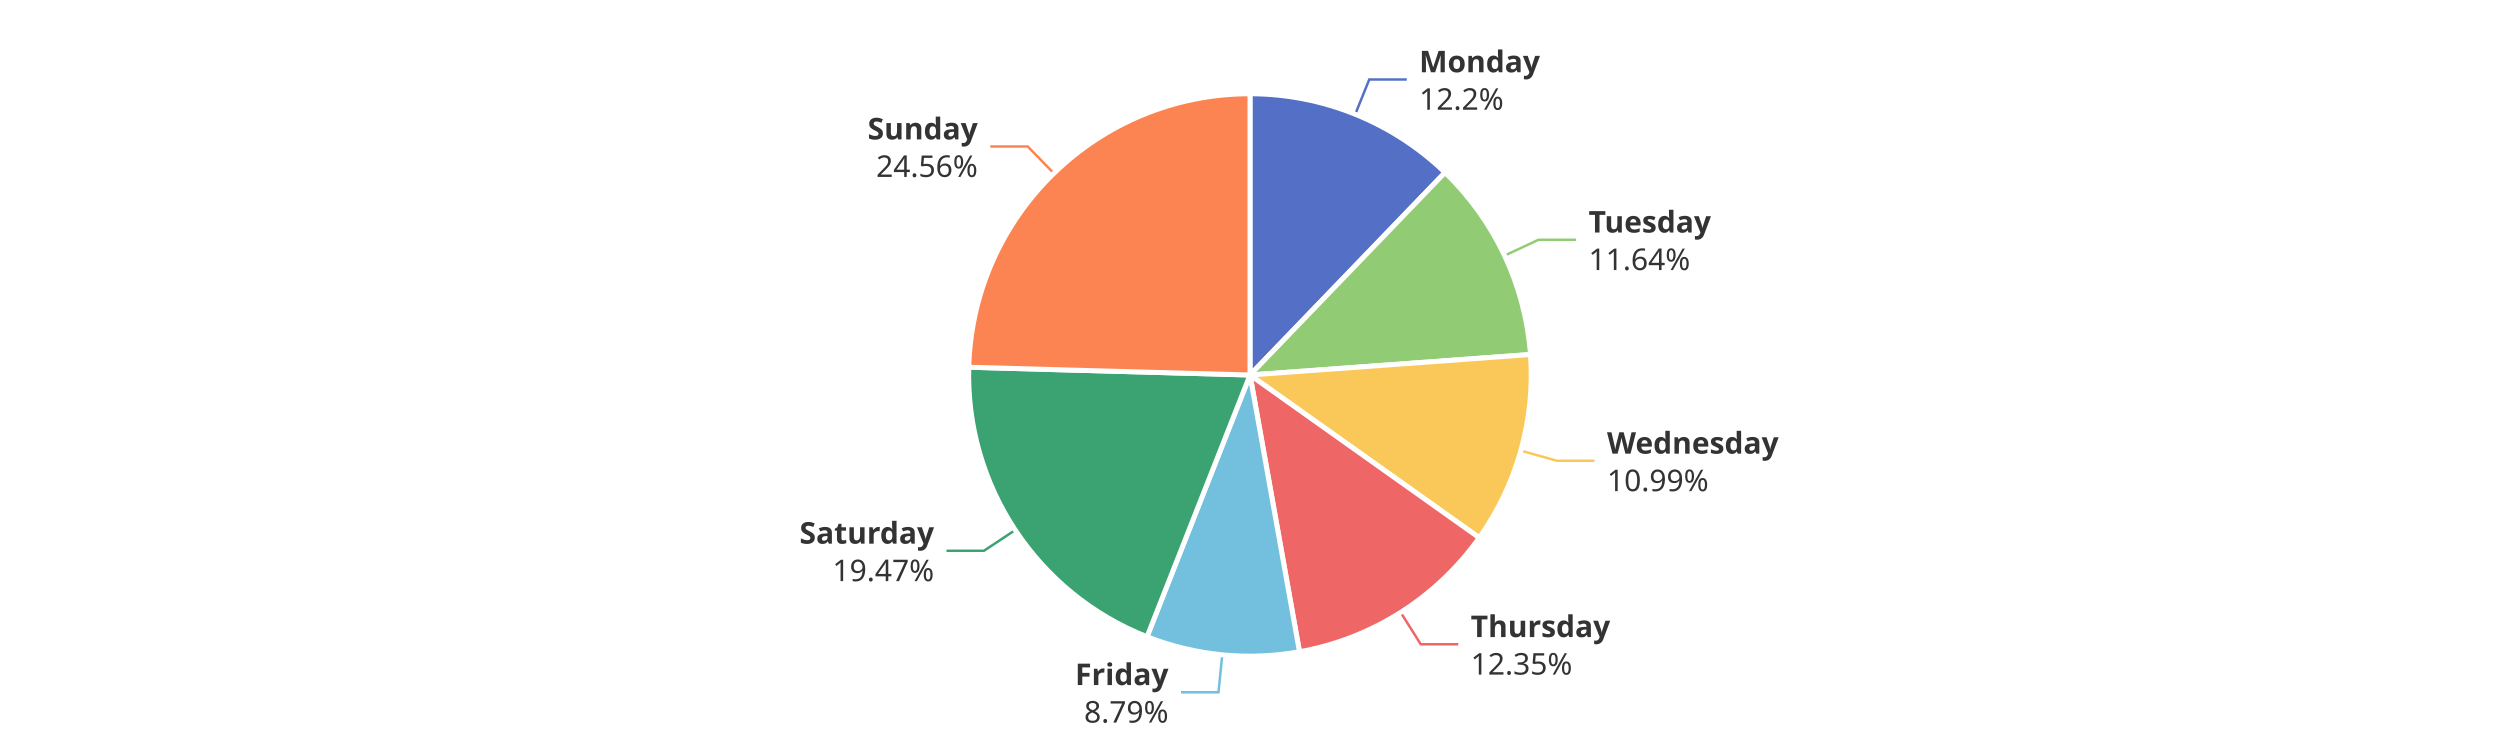
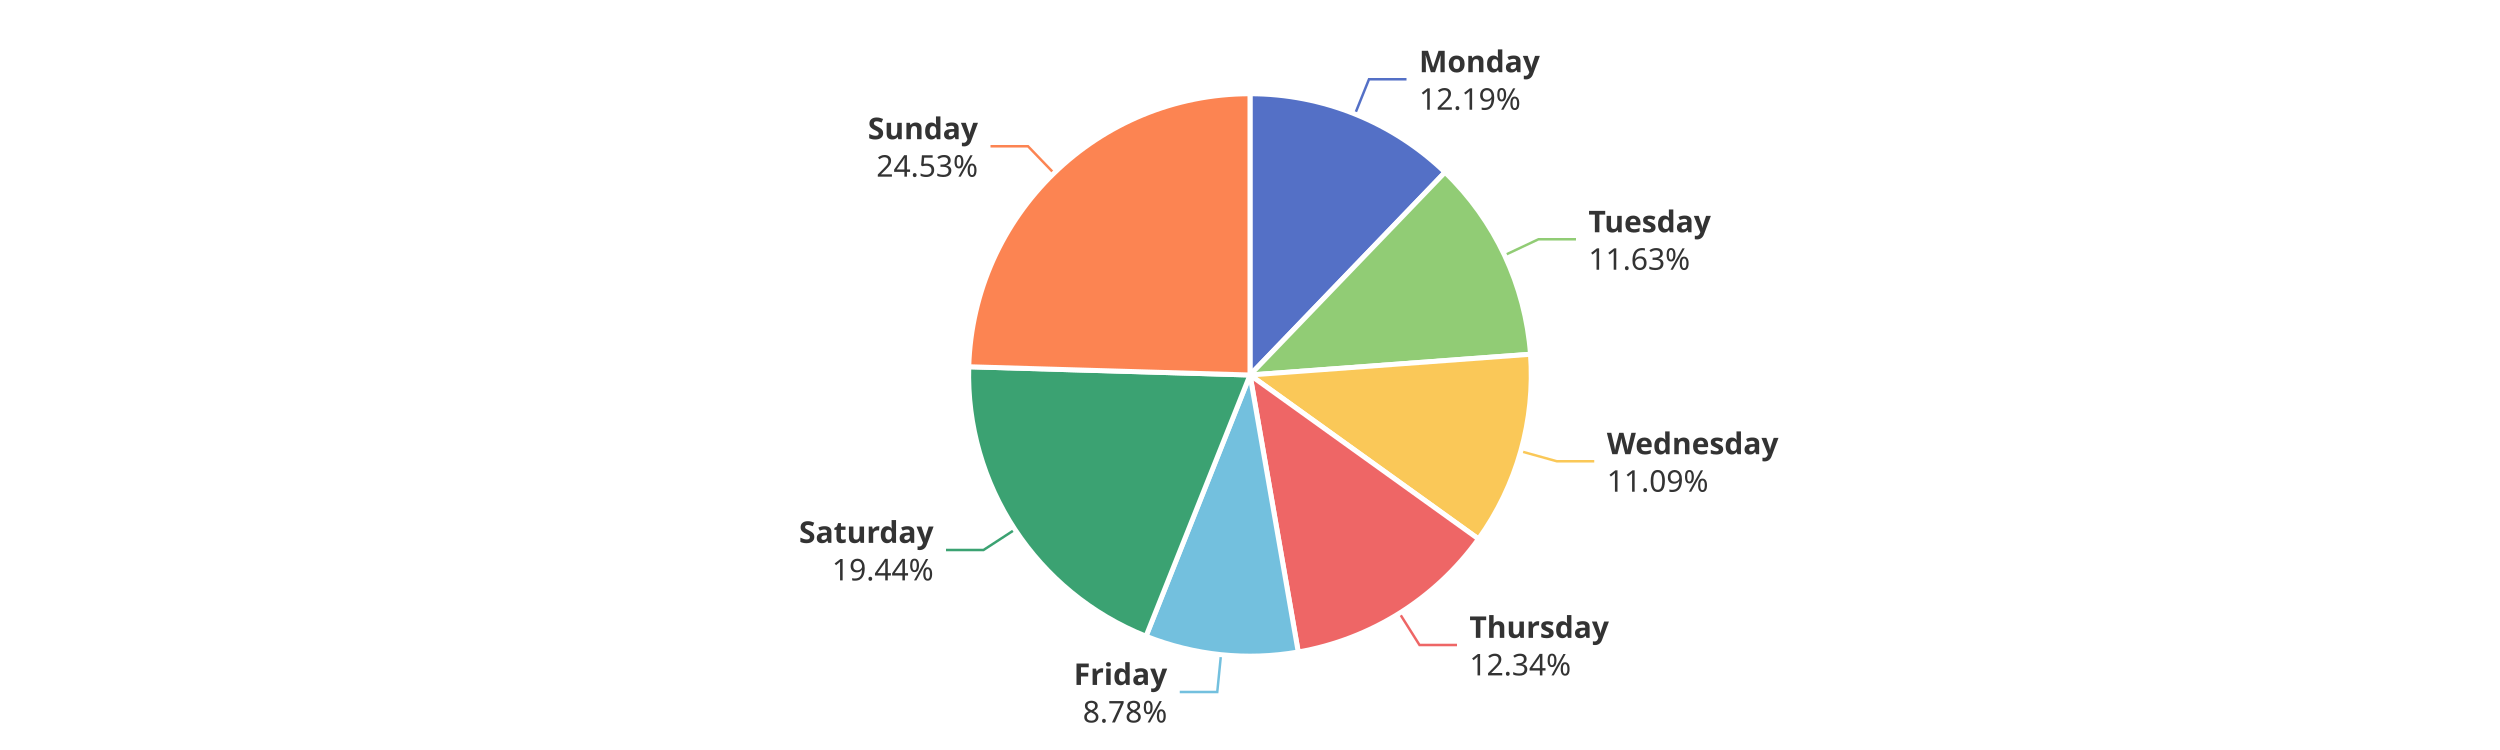
<svg xmlns="http://www.w3.org/2000/svg" width="1000" height="300" version="1.1" baseProfile="full" viewBox="0 0 1000 300">
  <rect width="1000" height="300" x="0" y="0" id="0" fill="#ffffff" />
-   <polyline points="542.1 45.7 547.7 31.8 562.7 31.8" fill="none" stroke="#5470c6" />
-   <polyline points="601.9 102.2 615.4 95.9 630.4 95.9" fill="none" stroke="#91cc75" />
-   <polyline points="608.4 180.3 622.8 184.3 637.8 184.3" fill="none" stroke="#fac858" />
-   <polyline points="560.3 245 568.3 257.7 583.3 257.7" fill="none" stroke="#ee6666" />
-   <polyline points="488.9 261.9 487.4 276.9 472.4 276.9" fill="none" stroke="#73c0de" />
-   <polyline points="406.1 212 393.6 220.3 378.6 220.3" fill="none" stroke="#3ba272" />
-   <polyline points="421.6 69.4 411.1 58.6 396.1 58.6" fill="none" stroke="#fc8452" />
-   <path d="M500 37.5A112.5 112.5 0 0 1 578 69L500 150Z" fill="#5470c6" stroke="#fff" stroke-width="2" stroke-linejoin="round" />
-   <path d="M578 69A112.5 112.5 0 0 1 612.2 141.8L500 150Z" fill="#91cc75" stroke="#fff" stroke-width="2" stroke-linejoin="round" />
-   <path d="M612.2 141.8A112.5 112.5 0 0 1 591.7 215.1L500 150Z" fill="#fac858" stroke="#fff" stroke-width="2" stroke-linejoin="round" />
-   <path d="M591.7 215.1A112.5 112.5 0 0 1 519.8 260.7L500 150Z" fill="#ee6666" stroke="#fff" stroke-width="2" stroke-linejoin="round" />
-   <path d="M519.8 260.7A112.5 112.5 0 0 1 458.8 254.7L500 150Z" fill="#73c0de" stroke="#fff" stroke-width="2" stroke-linejoin="round" />
-   <path d="M458.8 254.7A112.5 112.5 0 0 1 387.5 146.9L500 150Z" fill="#3ba272" stroke="#fff" stroke-width="2" stroke-linejoin="round" />
-   <path d="M387.5 146.9A112.5 112.5 0 0 1 500 37.5L500 150Z" fill="#fc8452" stroke="#fff" stroke-width="2" stroke-linejoin="round" />
-   <path d="M0 -15l42.8 0l0 30l-42.8 0Z" transform="translate(567.6798 31.7507)" fill="none" />
-   <text dominant-baseline="central" text-anchor="start" style="font-size:12px;font-family:sans-serif;font-weight:bold;" y="-7.5" transform="translate(567.6798 31.7507)" fill="#333" stroke="rgb(255,255,255)" stroke-width="2" paint-order="stroke" stroke-miterlimit="2">Monday</text>
-   <text dominant-baseline="central" text-anchor="start" style="font-size:12px;font-family:sans-serif;" y="7.5" transform="translate(567.6798 31.7507)" fill="#333" stroke="rgb(255,255,255)" stroke-width="2" paint-order="stroke" stroke-miterlimit="2">12.2%</text>
-   <path d="M0 -15l46.2 0l0 30l-46.2 0Z" transform="translate(635.4336 95.8582)" fill="none" />
-   <text dominant-baseline="central" text-anchor="start" style="font-size:12px;font-family:sans-serif;font-weight:bold;" y="-7.5" transform="translate(635.4336 95.8582)" fill="#333" stroke="rgb(255,255,255)" stroke-width="2" paint-order="stroke" stroke-miterlimit="2">Tuesday</text>
-   <text dominant-baseline="central" text-anchor="start" style="font-size:12px;font-family:sans-serif;" y="7.5" transform="translate(635.4336 95.8582)" fill="#333" stroke="rgb(255,255,255)" stroke-width="2" paint-order="stroke" stroke-miterlimit="2">11.64%</text>
-   <path d="M0 -15l63.6 0l0 30l-63.6 0Z" transform="translate(642.7996 184.3001)" fill="none" />
-   <text dominant-baseline="central" text-anchor="start" style="font-size:12px;font-family:sans-serif;font-weight:bold;" y="-7.5" transform="translate(642.7996 184.3001)" fill="#333" stroke="rgb(255,255,255)" stroke-width="2" paint-order="stroke" stroke-miterlimit="2">Wednesday</text>
-   <text dominant-baseline="central" text-anchor="start" style="font-size:12px;font-family:sans-serif;" y="7.5" transform="translate(642.7996 184.3001)" fill="#333" stroke="rgb(255,255,255)" stroke-width="2" paint-order="stroke" stroke-miterlimit="2">10.99%</text>
-   <path d="M0 -15l50.2 0l0 30l-50.2 0Z" transform="translate(588.2841 257.6733)" fill="none" />
-   <text dominant-baseline="central" text-anchor="start" style="font-size:12px;font-family:sans-serif;font-weight:bold;" y="-7.5" transform="translate(588.2841 257.6733)" fill="#333" stroke="rgb(255,255,255)" stroke-width="2" paint-order="stroke" stroke-miterlimit="2">Thursday</text>
-   <text dominant-baseline="central" text-anchor="start" style="font-size:12px;font-family:sans-serif;" y="7.5" transform="translate(588.2841 257.6733)" fill="#333" stroke="rgb(255,255,255)" stroke-width="2" paint-order="stroke" stroke-miterlimit="2">12.35%</text>
-   <path d="M-34.2 -15l34.2 0l0 30l-34.2 0Z" transform="translate(467.4032 276.8762)" fill="none" />
-   <text dominant-baseline="central" text-anchor="end" style="font-size:12px;font-family:sans-serif;font-weight:bold;" y="-7.5" transform="translate(467.4032 276.8762)" fill="#333" stroke="rgb(255,255,255)" stroke-width="2" paint-order="stroke" stroke-miterlimit="2">Friday</text>
-   <text dominant-baseline="central" text-anchor="end" style="font-size:12px;font-family:sans-serif;" y="7.5" transform="translate(467.4032 276.8762)" fill="#333" stroke="rgb(255,255,255)" stroke-width="2" paint-order="stroke" stroke-miterlimit="2">8.79%</text>
-   <path d="M-48.2 -15l48.2 0l0 30l-48.2 0Z" transform="translate(373.6329 220.3014)" fill="none" />
-   <text dominant-baseline="central" text-anchor="end" style="font-size:12px;font-family:sans-serif;font-weight:bold;" y="-7.5" transform="translate(373.6329 220.3014)" fill="#333" stroke="rgb(255,255,255)" stroke-width="2" paint-order="stroke" stroke-miterlimit="2">Saturday</text>
-   <text dominant-baseline="central" text-anchor="end" style="font-size:12px;font-family:sans-serif;" y="7.5" transform="translate(373.6329 220.3014)" fill="#333" stroke="rgb(255,255,255)" stroke-width="2" paint-order="stroke" stroke-miterlimit="2">19.47%</text>
-   <path d="M-40.9 -15l40.9 0l0 30l-40.9 0Z" transform="translate(391.0987 58.6063)" fill="none" />
-   <text dominant-baseline="central" text-anchor="end" style="font-size:12px;font-family:sans-serif;font-weight:bold;" y="-7.5" transform="translate(391.0987 58.6063)" fill="#333" stroke="rgb(255,255,255)" stroke-width="2" paint-order="stroke" stroke-miterlimit="2">Sunday</text>
-   <text dominant-baseline="central" text-anchor="end" style="font-size:12px;font-family:sans-serif;" y="7.5" transform="translate(391.0987 58.6063)" fill="#333" stroke="rgb(255,255,255)" stroke-width="2" paint-order="stroke" stroke-miterlimit="2">24.56%</text>
+   <polyline points="542 45.6 547.6 31.7 562.6 31.7" fill="none" stroke="#5470c6" />
+   <polyline points="601.8 102.1 615.4 95.7 630.4 95.7" fill="none" stroke="#91cc75" />
+   <polyline points="608.3 180.5 622.7 184.5 637.7 184.5" fill="none" stroke="#fac858" />
+   <polyline points="559.8 245.3 567.8 258 582.8 258" fill="none" stroke="#ee6666" />
+   <polyline points="488.4 261.9 486.9 276.8 471.9 276.8" fill="none" stroke="#73c0de" />
+   <polyline points="406 211.8 393.4 220 378.4 220" fill="none" stroke="#3ba272" />
+   <polyline points="421.6 69.3 411.2 58.5 396.2 58.5" fill="none" stroke="#fc8452" />
+   <path d="M500 37.5A112.5 112.5 0 0 1 578 68.9L500 150Z" fill="#5470c6" stroke="#fff" stroke-width="2" stroke-linejoin="round" />
+   <path d="M578 68.9A112.5 112.5 0 0 1 612.2 141.7L500 150Z" fill="#91cc75" stroke="#fff" stroke-width="2" stroke-linejoin="round" />
+   <path d="M612.2 141.7A112.5 112.5 0 0 1 591.4 215.6L500 150Z" fill="#fac858" stroke="#fff" stroke-width="2" stroke-linejoin="round" />
+   <path d="M591.4 215.6A112.5 112.5 0 0 1 519.3 260.8L500 150Z" fill="#ee6666" stroke="#fff" stroke-width="2" stroke-linejoin="round" />
+   <path d="M519.3 260.8A112.5 112.5 0 0 1 458.4 254.5L500 150Z" fill="#73c0de" stroke="#fff" stroke-width="2" stroke-linejoin="round" />
+   <path d="M458.4 254.5A112.5 112.5 0 0 1 387.5 146.7L500 150Z" fill="#3ba272" stroke="#fff" stroke-width="2" stroke-linejoin="round" />
+   <path d="M387.5 146.7A112.5 112.5 0 0 1 500 37.5L500 150Z" fill="#fc8452" stroke="#fff" stroke-width="2" stroke-linejoin="round" />
+   <path d="M0 -15l42.8 0l0 30l-42.8 0Z" transform="translate(567.6426 31.7358)" fill="none" />
+   <text dominant-baseline="central" text-anchor="start" style="font-size:12px;font-family:sans-serif;font-weight:bold;" y="-7.5" transform="translate(567.6426 31.7358)" fill="#333" stroke="rgb(255,255,255)" stroke-width="2" paint-order="stroke" stroke-miterlimit="2">Monday</text>
+   <text dominant-baseline="central" text-anchor="start" style="font-size:12px;font-family:sans-serif;" y="7.5" transform="translate(567.6426 31.7358)" fill="#333" stroke="rgb(255,255,255)" stroke-width="2" paint-order="stroke" stroke-miterlimit="2">12.19%</text>
+   <path d="M0 -15l46.2 0l0 30l-46.2 0Z" transform="translate(635.3825 95.7494)" fill="none" />
+   <text dominant-baseline="central" text-anchor="start" style="font-size:12px;font-family:sans-serif;font-weight:bold;" y="-7.5" transform="translate(635.3825 95.7494)" fill="#333" stroke="rgb(255,255,255)" stroke-width="2" paint-order="stroke" stroke-miterlimit="2">Tuesday</text>
+   <text dominant-baseline="central" text-anchor="start" style="font-size:12px;font-family:sans-serif;" y="7.5" transform="translate(635.3825 95.7494)" fill="#333" stroke="rgb(255,255,255)" stroke-width="2" paint-order="stroke" stroke-miterlimit="2">11.63%</text>
+   <path d="M0 -15l63.6 0l0 30l-63.6 0Z" transform="translate(642.7348 184.5315)" fill="none" />
+   <text dominant-baseline="central" text-anchor="start" style="font-size:12px;font-family:sans-serif;font-weight:bold;" y="-7.5" transform="translate(642.7348 184.5315)" fill="#333" stroke="rgb(255,255,255)" stroke-width="2" paint-order="stroke" stroke-miterlimit="2">Wednesday</text>
+   <text dominant-baseline="central" text-anchor="start" style="font-size:12px;font-family:sans-serif;" y="7.5" transform="translate(642.7348 184.5315)" fill="#333" stroke="rgb(255,255,255)" stroke-width="2" paint-order="stroke" stroke-miterlimit="2">11.09%</text>
+   <path d="M0 -15l50.2 0l0 30l-50.2 0Z" transform="translate(587.7759 257.9939)" fill="none" />
+   <text dominant-baseline="central" text-anchor="start" style="font-size:12px;font-family:sans-serif;font-weight:bold;" y="-7.5" transform="translate(587.7759 257.9939)" fill="#333" stroke="rgb(255,255,255)" stroke-width="2" paint-order="stroke" stroke-miterlimit="2">Thursday</text>
+   <text dominant-baseline="central" text-anchor="start" style="font-size:12px;font-family:sans-serif;" y="7.5" transform="translate(587.7759 257.9939)" fill="#333" stroke="rgb(255,255,255)" stroke-width="2" paint-order="stroke" stroke-miterlimit="2">12.34%</text>
+   <path d="M-34.2 -15l34.2 0l0 30l-34.2 0Z" transform="translate(466.8851 276.8237)" fill="none" />
+   <text dominant-baseline="central" text-anchor="end" style="font-size:12px;font-family:sans-serif;font-weight:bold;" y="-7.5" transform="translate(466.8851 276.8237)" fill="#333" stroke="rgb(255,255,255)" stroke-width="2" paint-order="stroke" stroke-miterlimit="2">Friday</text>
+   <text dominant-baseline="central" text-anchor="end" style="font-size:12px;font-family:sans-serif;" y="7.5" transform="translate(466.8851 276.8237)" fill="#333" stroke="rgb(255,255,255)" stroke-width="2" paint-order="stroke" stroke-miterlimit="2">8.78%</text>
+   <path d="M-48.2 -15l48.2 0l0 30l-48.2 0Z" transform="translate(373.4346 220.0004)" fill="none" />
+   <text dominant-baseline="central" text-anchor="end" style="font-size:12px;font-family:sans-serif;font-weight:bold;" y="-7.5" transform="translate(373.4346 220.0004)" fill="#333" stroke="rgb(255,255,255)" stroke-width="2" paint-order="stroke" stroke-miterlimit="2">Saturday</text>
+   <text dominant-baseline="central" text-anchor="end" style="font-size:12px;font-family:sans-serif;" y="7.5" transform="translate(373.4346 220.0004)" fill="#333" stroke="rgb(255,255,255)" stroke-width="2" paint-order="stroke" stroke-miterlimit="2">19.44%</text>
+   <path d="M-40.9 -15l40.9 0l0 30l-40.9 0Z" transform="translate(391.1849 58.5226)" fill="none" />
+   <text dominant-baseline="central" text-anchor="end" style="font-size:12px;font-family:sans-serif;font-weight:bold;" y="-7.5" transform="translate(391.1849 58.5226)" fill="#333" stroke="rgb(255,255,255)" stroke-width="2" paint-order="stroke" stroke-miterlimit="2">Sunday</text>
+   <text dominant-baseline="central" text-anchor="end" style="font-size:12px;font-family:sans-serif;" y="7.5" transform="translate(391.1849 58.5226)" fill="#333" stroke="rgb(255,255,255)" stroke-width="2" paint-order="stroke" stroke-miterlimit="2">24.53%</text>
</svg>
